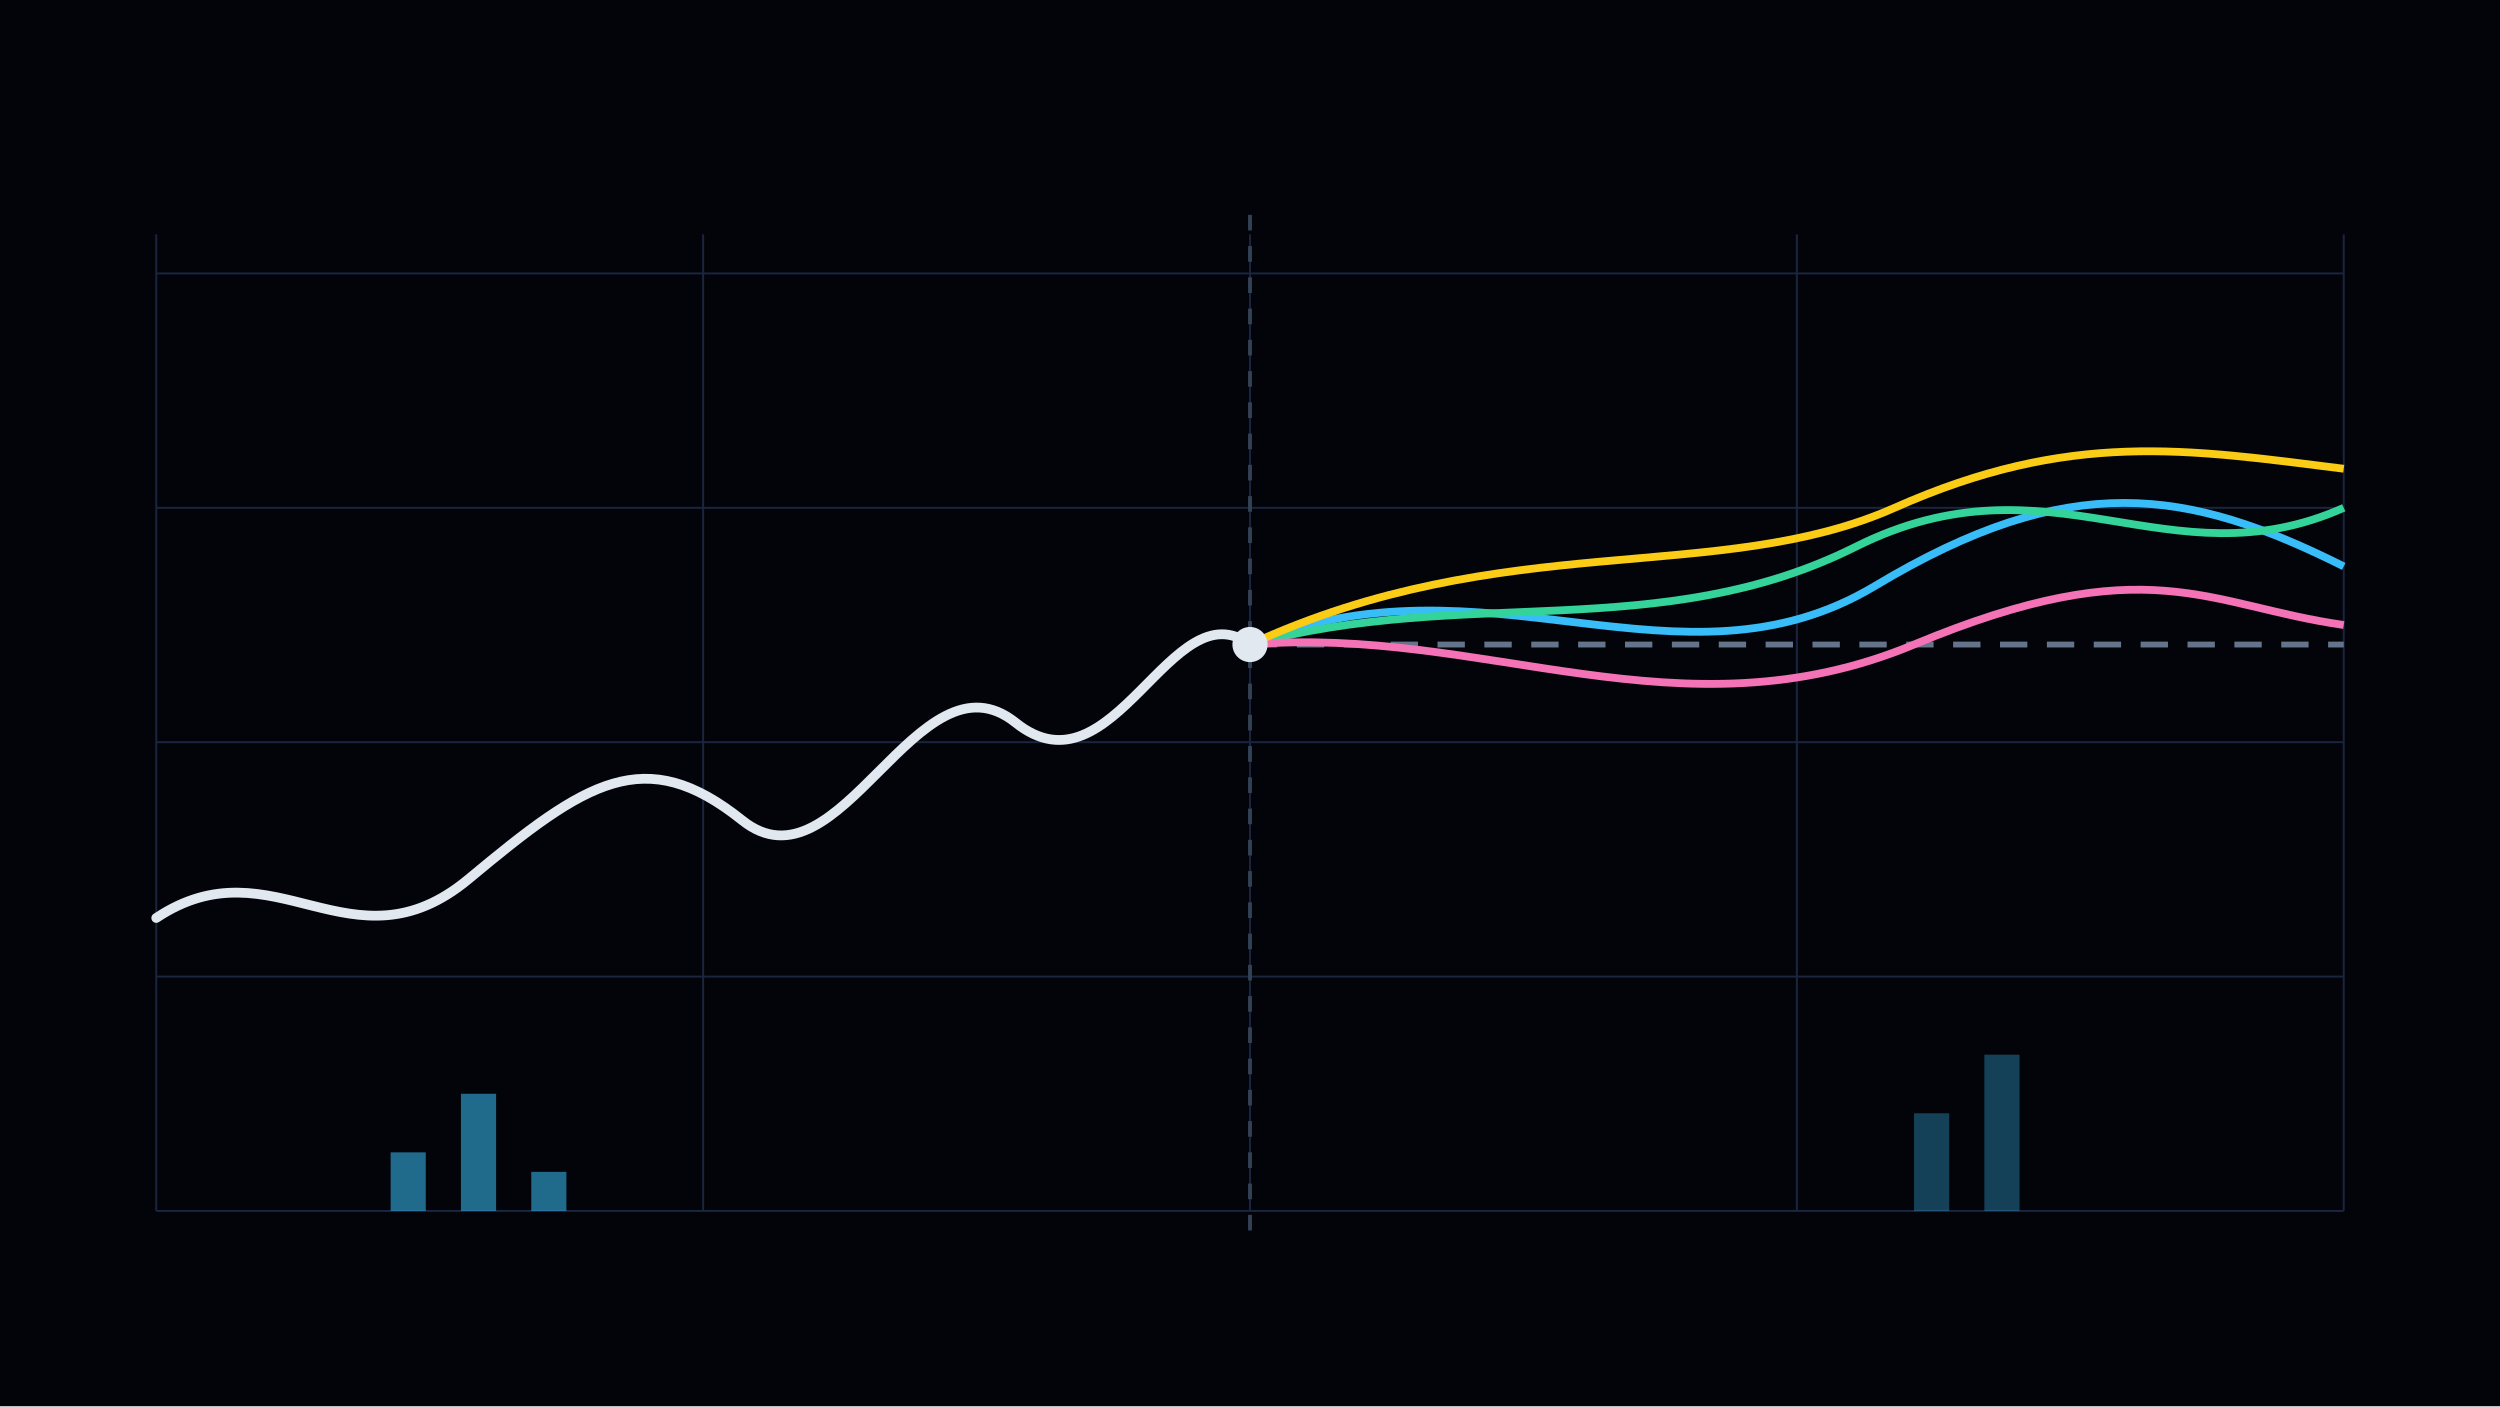
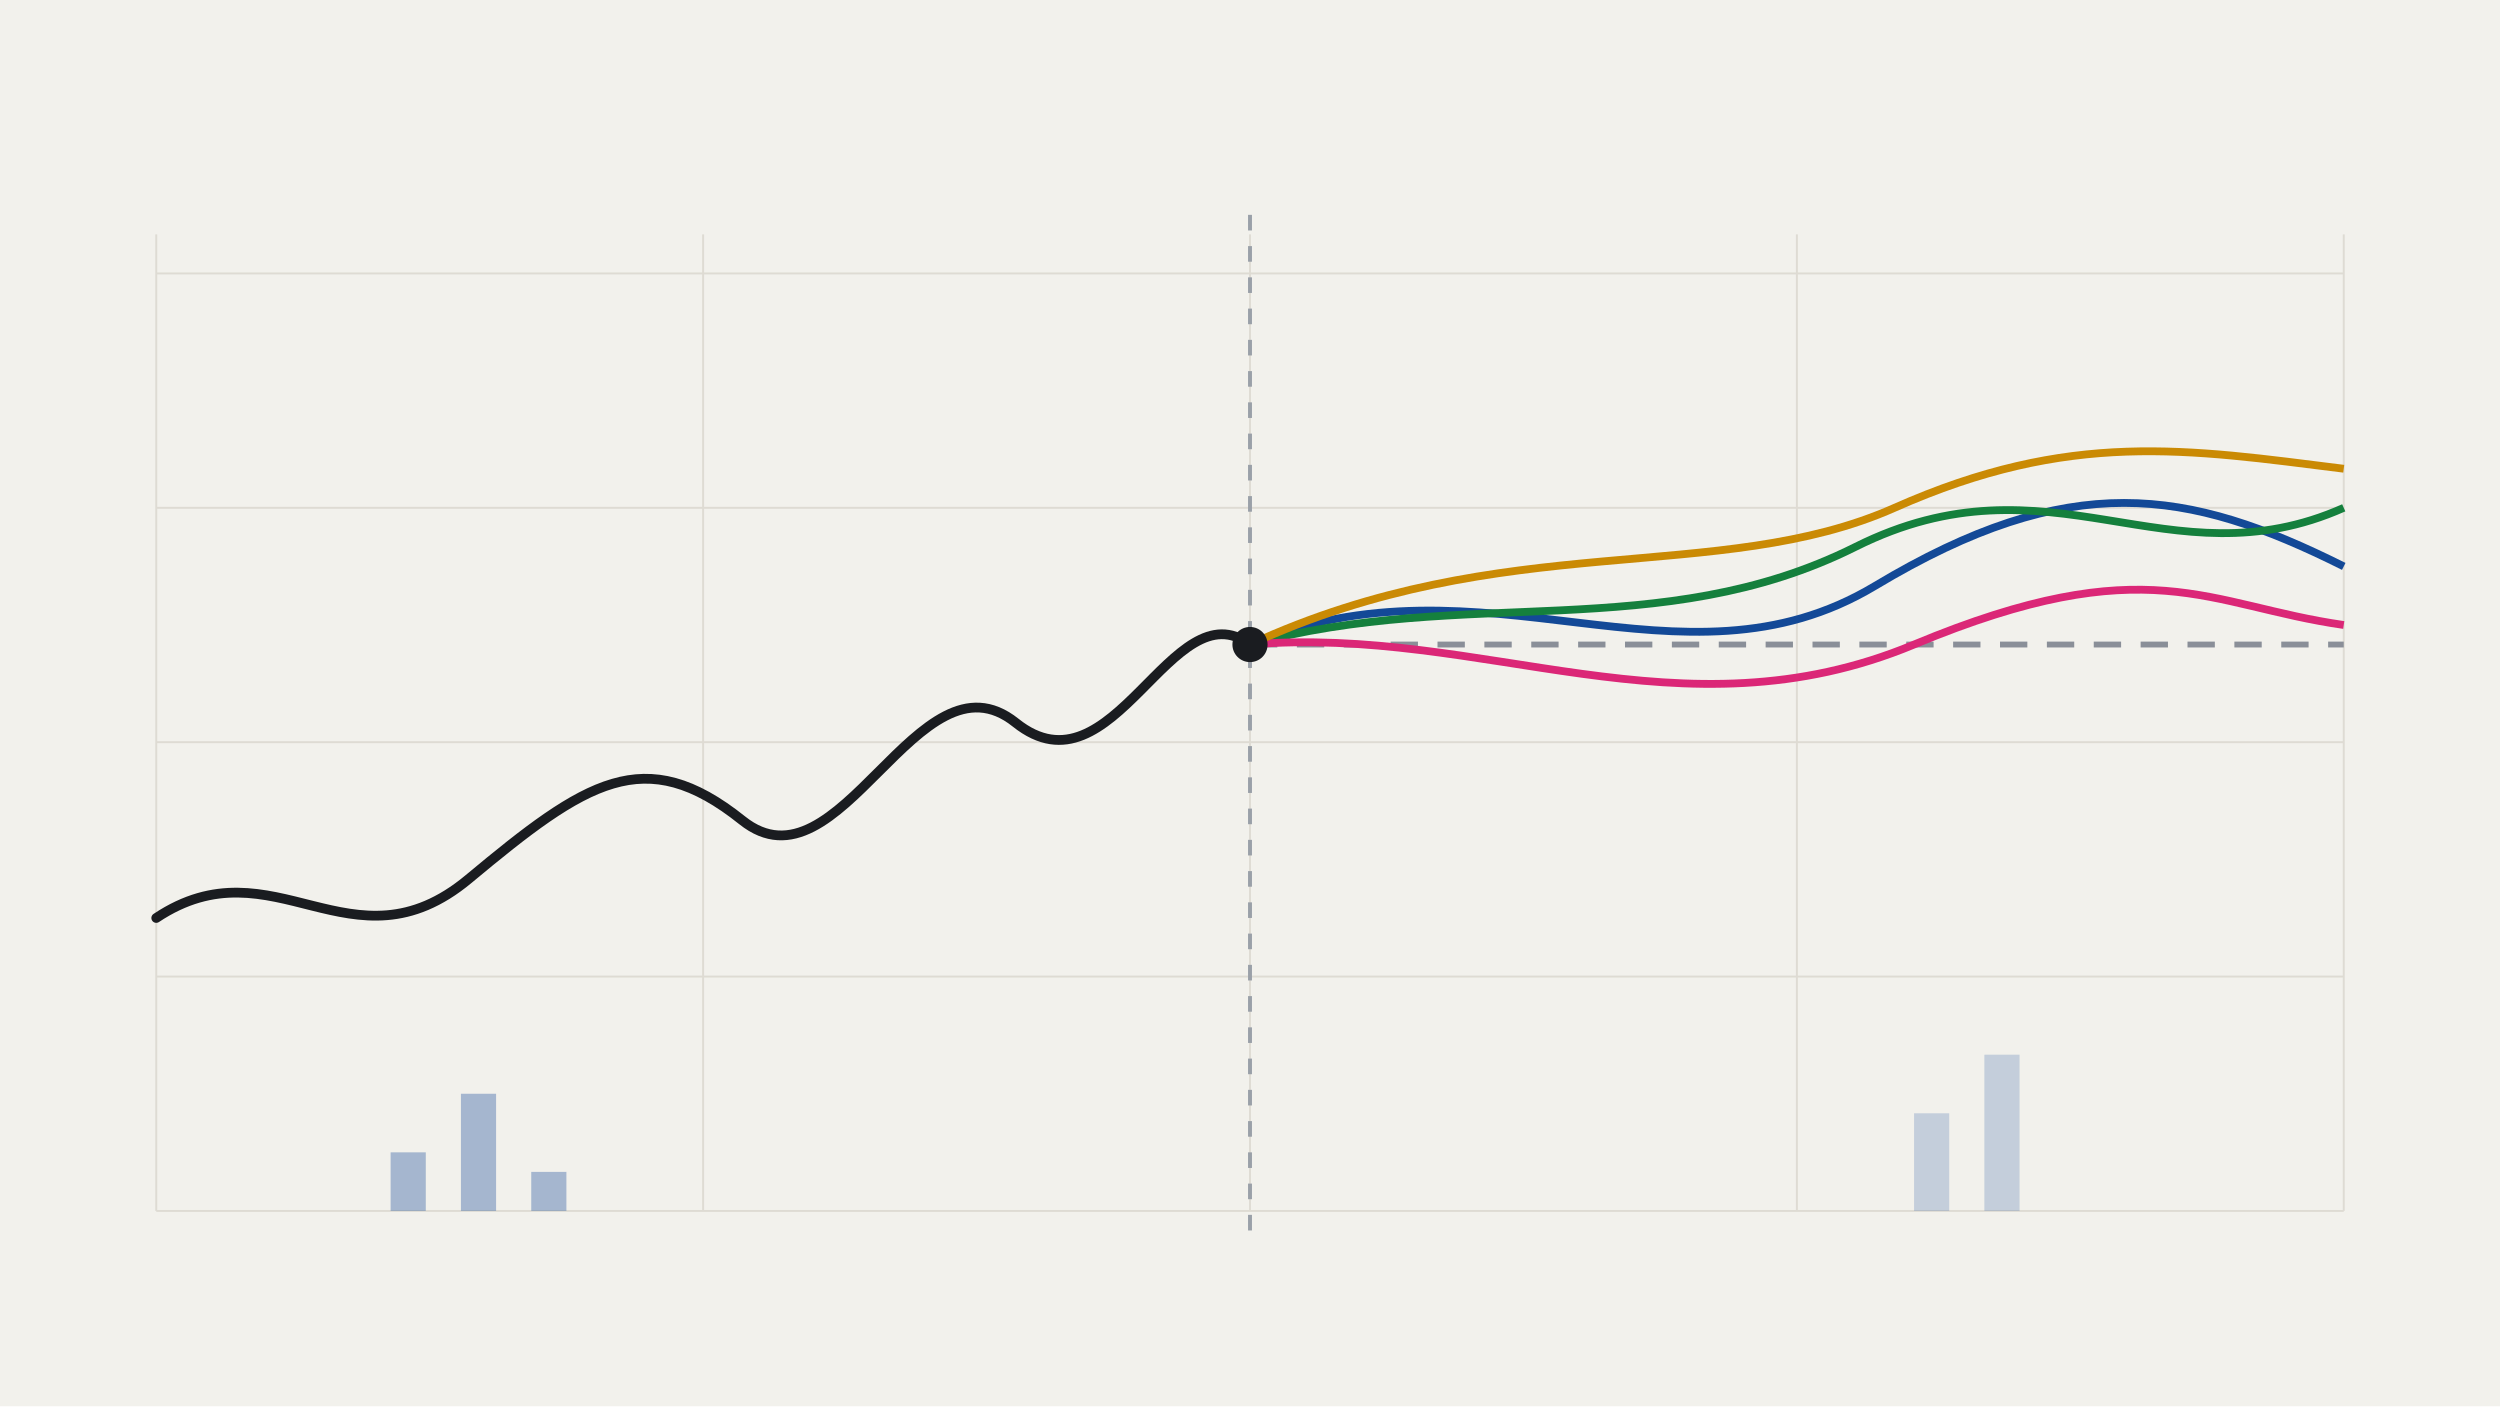
<svg xmlns="http://www.w3.org/2000/svg" viewBox="0 0 1280 720" role="img" aria-label="Wind measurements and forecast lines">
-   <rect width="1280" height="720" fill="#020409" />
-   <g stroke="#1a2540" stroke-width="1">
+   <rect width="1280" height="720" fill="#f2f1ec" />
+   <g stroke="#dedbd3" stroke-width="1">
    <path d="M80 140H1200M80 260H1200M80 380H1200M80 500H1200M80 620H1200" />
    <path d="M80 120V620M360 120V620M640 120V620M920 120V620M1200 120V620" />
  </g>
-   <path d="M640 110V630" stroke="#334155" stroke-width="2" stroke-dasharray="8 8" />
-   <path d="M80 470 C140 430 180 500 240 450 S330 380 380 420 S470 330 520 370 S600 300 640 330" fill="none" stroke="#e2e8f0" stroke-width="5" stroke-linecap="round" />
-   <path d="M640 330 L1200 330" stroke="#64748b" stroke-width="3" stroke-dasharray="14 10" fill="none" />
-   <path d="M640 330 C760 280 860 360 960 300 S1120 250 1200 290" fill="none" stroke="#38bdf8" stroke-width="4" />
-   <path d="M640 330 C750 300 850 330 950 280 S1110 300 1200 260" fill="none" stroke="#34d399" stroke-width="4" />
-   <path d="M640 330 C760 320 860 380 980 330 S1130 310 1200 320" fill="none" stroke="#f472b6" stroke-width="4" />
-   <path d="M640 330 C770 270 880 300 970 260 S1120 230 1200 240" fill="none" stroke="#facc15" stroke-width="4" />
-   <g fill="#38bdf8" opacity="0.55">
+   <path d="M640 110V630" stroke="#9aa0a8" stroke-width="2" stroke-dasharray="8 8" />
+   <path d="M80 470 C140 430 180 500 240 450 S330 380 380 420 S470 330 520 370 S600 300 640 330" fill="none" stroke="#1a1c20" stroke-width="5" stroke-linecap="round" />
+   <path d="M640 330 L1200 330" stroke="#8a8f98" stroke-width="3" stroke-dasharray="14 10" fill="none" />
+   <path d="M640 330 C760 280 860 360 960 300 S1120 250 1200 290" fill="none" stroke="#134997" stroke-width="4" />
+   <path d="M640 330 C750 300 850 330 950 280 S1110 300 1200 260" fill="none" stroke="#15803d" stroke-width="4" />
+   <path d="M640 330 C760 320 860 380 980 330 S1130 310 1200 320" fill="none" stroke="#db2777" stroke-width="4" />
+   <path d="M640 330 C770 270 880 300 970 260 S1120 230 1200 240" fill="none" stroke="#ca8a04" stroke-width="4" />
+   <g fill="#134997" opacity="0.35">
    <rect x="200" y="590" width="18" height="30" />
    <rect x="236" y="560" width="18" height="60" />
    <rect x="272" y="600" width="18" height="20" />
    <rect x="980" y="570" width="18" height="50" opacity="0.6" />
    <rect x="1016" y="540" width="18" height="80" opacity="0.6" />
  </g>
-   <circle cx="640" cy="330" r="9" fill="#e2e8f0" />
+   <circle cx="640" cy="330" r="9" fill="#1a1c20" />
</svg>
